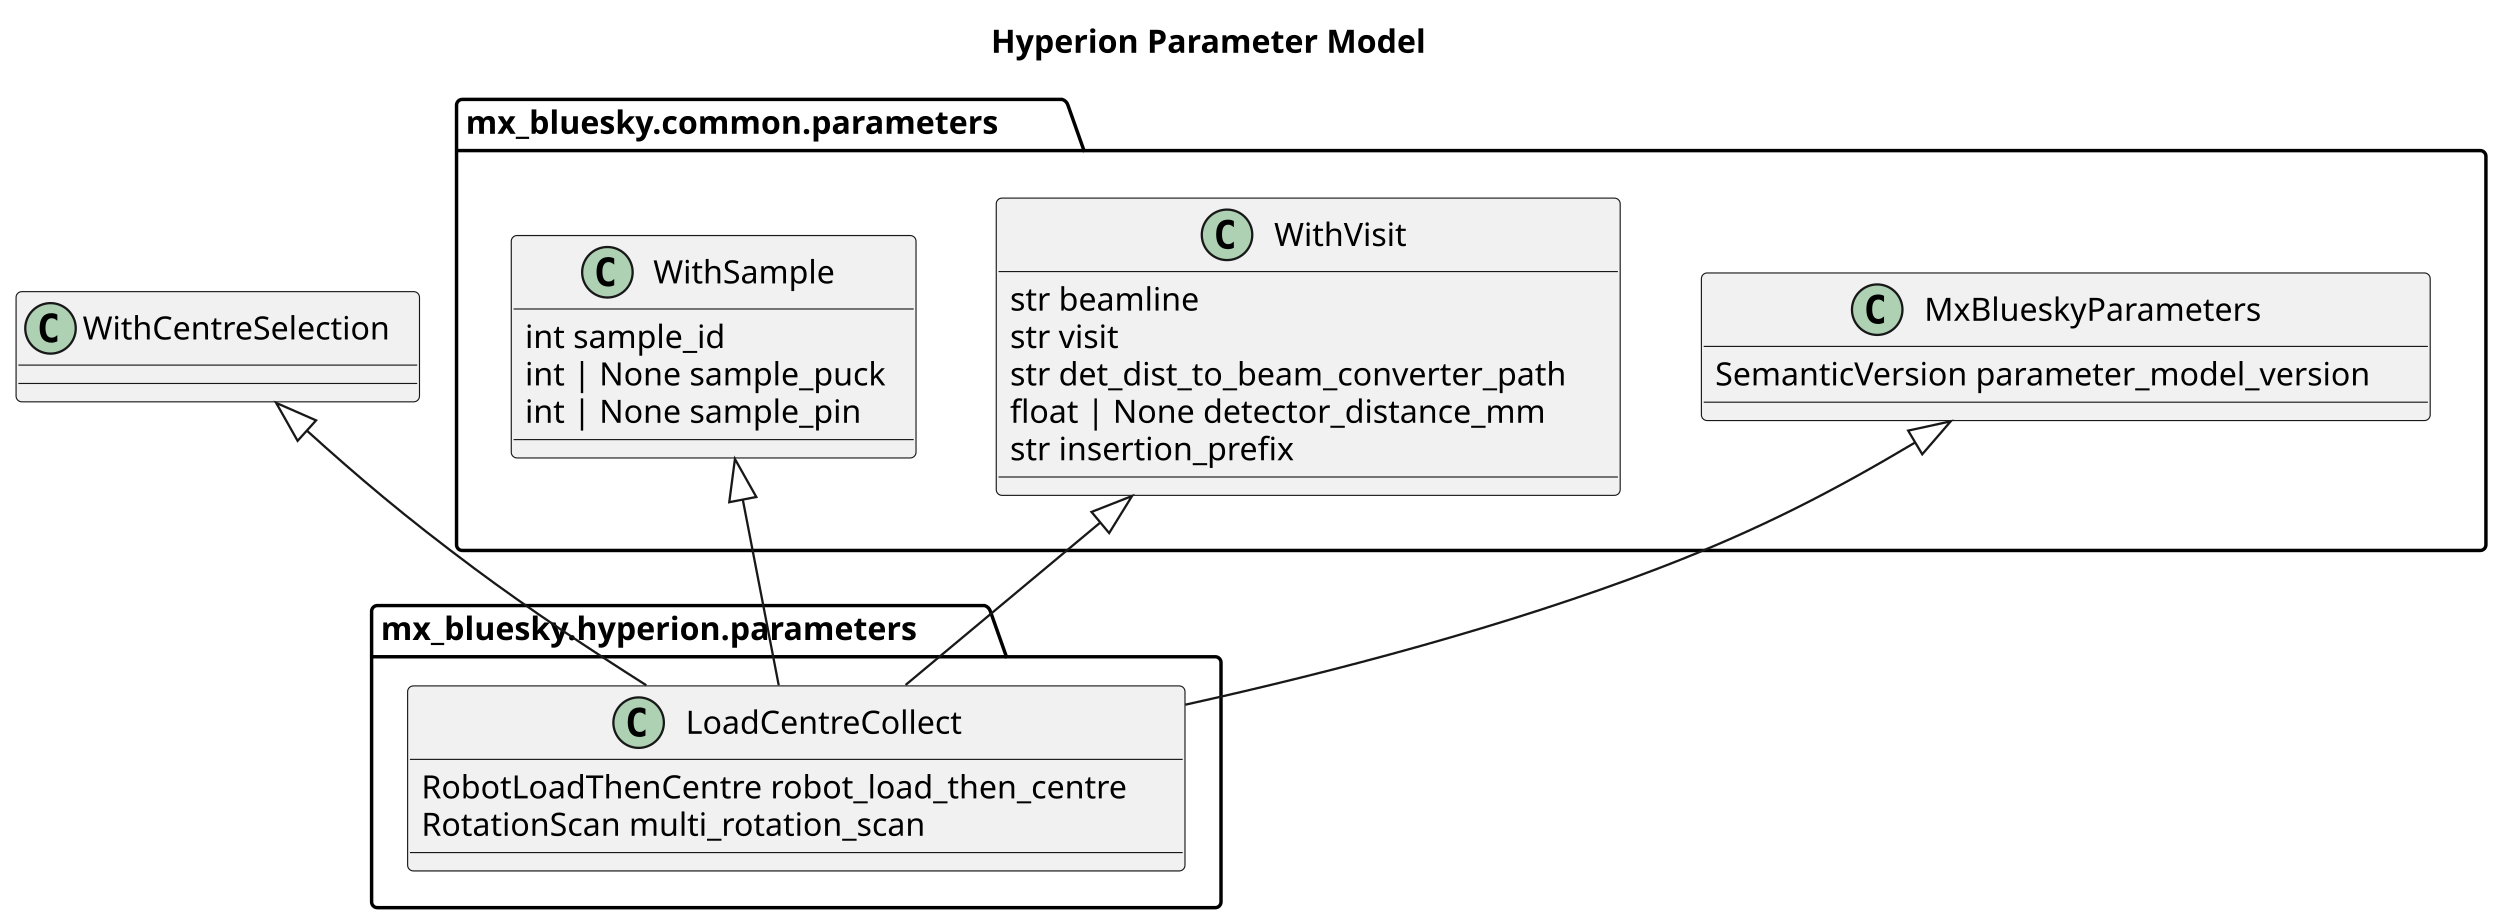
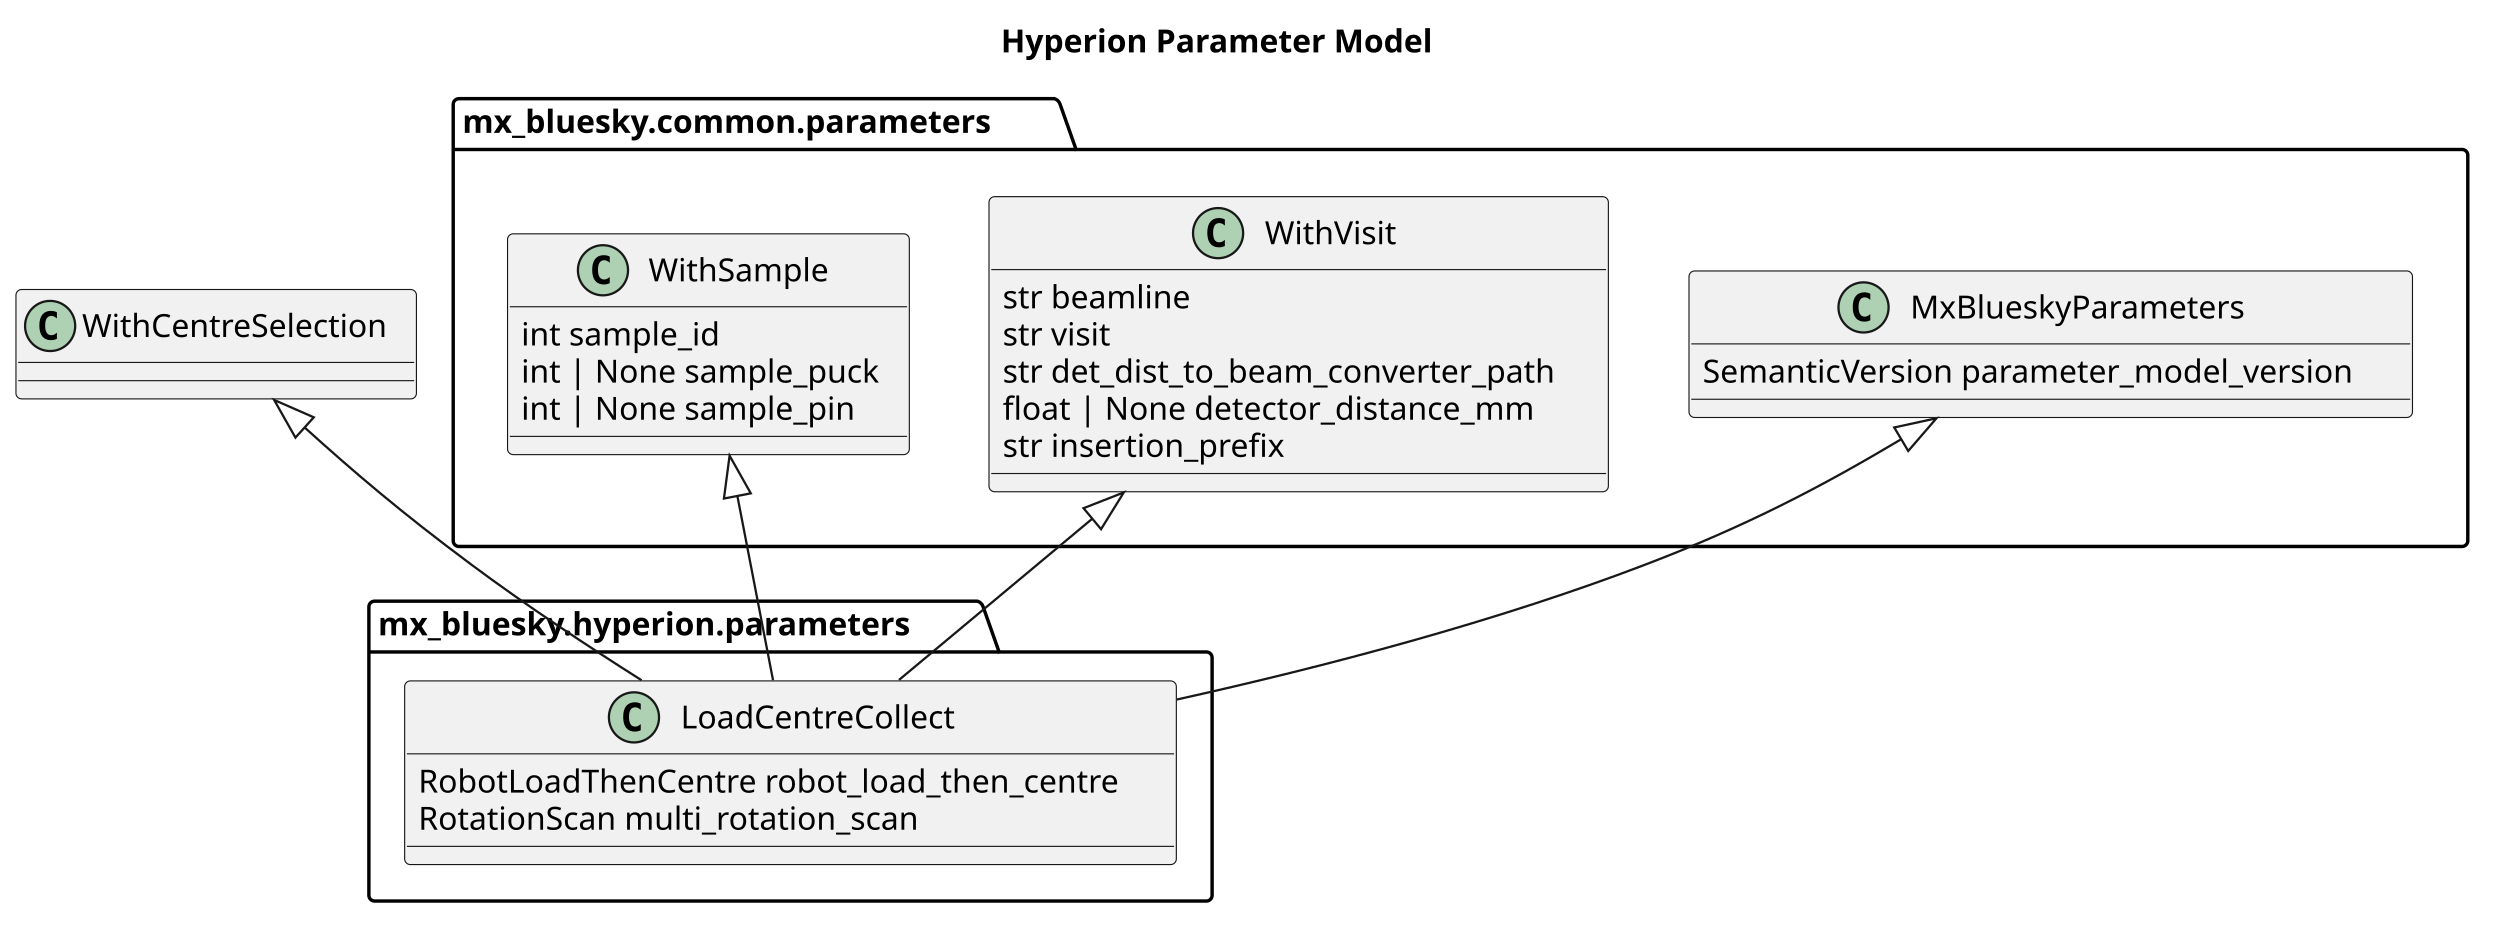
- <svg xmlns="http://www.w3.org/2000/svg" contentStyleType="text/css" data-diagram-type="CLASS" height="402px" preserveAspectRatio="none" style="width:1089px;height:402px;background:#FFFFFF;" version="1.1" viewBox="0 0 1089 402" width="1089px" zoomAndPan="magnify">
+ <svg xmlns="http://www.w3.org/2000/svg" contentStyleType="text/css" data-diagram-type="CLASS" height="410px" preserveAspectRatio="none" style="width:1097px;height:410px;background:#FFFFFF;" version="1.1" viewBox="0 0 1097 410" width="1097px" zoomAndPan="magnify">
  <defs />
  <g>
    <g class="title" data-source-line="3">
-       <text fill="#000000" font-family="sans-serif" font-size="14" font-weight="bold" lengthAdjust="spacing" textLength="212.495" x="431.687" y="22.995">Hyperion Parameter Model</text>
+       <text fill="#000000" font-family="sans-serif" font-size="14" font-weight="700" lengthAdjust="spacing" textLength="212.495" x="439.187" y="22.995">Hyperion Parameter Model</text>
    </g>
    <g class="cluster" data-qualified-name="mx_bluesky.common.parameters" data-source-line="6" id="ent0002">
      <path d="M201.37,43.297 L462.683,43.297 A3.75,3.75 0 0 1 465.183,45.797 L472.183,65.594 L1080.37,65.594 A2.5,2.5 0 0 1 1082.87,68.094 L1082.87,237.287 A2.5,2.5 0 0 1 1080.37,239.787 L201.37,239.787 A2.5,2.5 0 0 1 198.87,237.287 L198.87,45.797 A2.5,2.5 0 0 1 201.37,43.297" fill="none" style="stroke:#000000;stroke-width:1.5;" />
      <line style="stroke:#000000;stroke-width:1.5;" x1="198.87" x2="472.183" y1="65.594" y2="65.594" />
-       <text fill="#000000" font-family="sans-serif" font-size="14" font-weight="bold" lengthAdjust="spacing" textLength="260.312" x="202.87" y="58.292">mx_bluesky.common.parameters</text>
+       <text fill="#000000" font-family="sans-serif" font-size="14" font-weight="700" lengthAdjust="spacing" textLength="260.312" x="202.87" y="58.292">mx_bluesky.common.parameters</text>
    </g>
    <g class="cluster" data-qualified-name="mx_bluesky.hyperion.parameters" data-source-line="27" id="ent0006">
      <path d="M164.37,263.787 L428.902,263.787 A3.75,3.75 0 0 1 431.402,266.287 L438.402,286.084 L529.37,286.084 A2.5,2.5 0 0 1 531.87,288.584 L531.87,392.877 A2.5,2.5 0 0 1 529.37,395.377 L164.37,395.377 A2.5,2.5 0 0 1 161.87,392.877 L161.87,266.287 A2.5,2.5 0 0 1 164.37,263.787" fill="none" style="stroke:#000000;stroke-width:1.5;" />
      <line style="stroke:#000000;stroke-width:1.5;" x1="161.87" x2="438.402" y1="286.084" y2="286.084" />
-       <text fill="#000000" font-family="sans-serif" font-size="14" font-weight="bold" lengthAdjust="spacing" textLength="263.532" x="165.87" y="278.782">mx_bluesky.hyperion.parameters</text>
+       <text fill="#000000" font-family="sans-serif" font-size="14" font-weight="700" lengthAdjust="spacing" textLength="263.532" x="165.87" y="278.782">mx_bluesky.hyperion.parameters</text>
    </g>
    <g class="entity" data-qualified-name="mx_bluesky.common.parameters.WithSample" data-source-line="8" id="ent0003">
      <rect fill="#F1F1F1" height="96.891" rx="2.5" ry="2.5" style="stroke:#181818;stroke-width:0.5;" width="176.309" x="222.71" y="102.597" />
      <ellipse cx="264.584" cy="118.597" fill="#ADD1B2" rx="11" ry="11" style="stroke:#181818;stroke-width:1;" />
      <path d="M267.553,124.237 Q266.975,124.534 266.334,124.675 Q265.694,124.831 264.991,124.831 Q262.491,124.831 261.162,123.191 Q259.85,121.534 259.85,118.409 Q259.85,115.284 261.162,113.628 Q262.491,111.972 264.991,111.972 Q265.694,111.972 266.334,112.128 Q266.991,112.284 267.553,112.581 L267.553,115.3 Q266.928,114.722 266.334,114.456 Q265.741,114.175 265.116,114.175 Q263.772,114.175 263.084,115.253 Q262.397,116.316 262.397,118.409 Q262.397,120.503 263.084,121.581 Q263.772,122.644 265.116,122.644 Q265.741,122.644 266.334,122.378 Q266.928,122.097 267.553,121.519 L267.553,124.237 Z " fill="#000000" />
      <text fill="#000000" font-family="sans-serif" font-size="14" lengthAdjust="spacing" textLength="84.588" x="284.556" y="123.444">WithSample</text>
      <line style="stroke:#181818;stroke-width:0.5;" x1="223.71" x2="398.019" y1="134.597" y2="134.597" />
      <text fill="#000000" font-family="sans-serif" font-size="14" lengthAdjust="spacing" textLength="93.379" x="228.71" y="151.592">int sample_id</text>
      <text fill="#000000" font-family="sans-serif" font-size="14" lengthAdjust="spacing" textLength="164.309" x="228.71" y="167.889">int | None sample_puck</text>
      <text fill="#000000" font-family="sans-serif" font-size="14" lengthAdjust="spacing" textLength="152.394" x="228.71" y="184.186">int | None sample_pin</text>
      <line style="stroke:#181818;stroke-width:0.5;" x1="223.71" x2="398.019" y1="191.488" y2="191.488" />
    </g>
    <g class="entity" data-qualified-name="mx_bluesky.common.parameters.WithVisit" data-source-line="13" id="ent0004">
      <rect fill="#F1F1F1" height="129.484" rx="2.5" ry="2.5" style="stroke:#181818;stroke-width:0.5;" width="271.786" x="433.97" y="86.297" />
      <ellipse cx="534.496" cy="102.297" fill="#ADD1B2" rx="11" ry="11" style="stroke:#181818;stroke-width:1;" />
      <path d="M537.465,107.938 Q536.886,108.234 536.246,108.375 Q535.605,108.531 534.902,108.531 Q532.402,108.531 531.074,106.891 Q529.761,105.234 529.761,102.109 Q529.761,98.984 531.074,97.328 Q532.402,95.672 534.902,95.672 Q535.605,95.672 536.246,95.828 Q536.902,95.984 537.465,96.281 L537.465,99 Q536.84,98.422 536.246,98.156 Q535.652,97.875 535.027,97.875 Q533.683,97.875 532.996,98.953 Q532.308,100.016 532.308,102.109 Q532.308,104.203 532.996,105.281 Q533.683,106.344 535.027,106.344 Q535.652,106.344 536.246,106.078 Q536.84,105.797 537.465,105.219 L537.465,107.938 Z " fill="#000000" />
      <text fill="#000000" font-family="sans-serif" font-size="14" lengthAdjust="spacing" textLength="62.234" x="554.996" y="107.144">WithVisit</text>
      <line style="stroke:#181818;stroke-width:0.5;" x1="434.97" x2="704.756" y1="118.297" y2="118.297" />
      <text fill="#000000" font-family="sans-serif" font-size="14" lengthAdjust="spacing" textLength="87.972" x="439.97" y="135.292">str beamline</text>
      <text fill="#000000" font-family="sans-serif" font-size="14" lengthAdjust="spacing" textLength="51.837" x="439.97" y="151.589">str visit</text>
      <text fill="#000000" font-family="sans-serif" font-size="14" lengthAdjust="spacing" textLength="259.786" x="439.97" y="167.886">str det_dist_to_beam_converter_path</text>
      <text fill="#000000" font-family="sans-serif" font-size="14" lengthAdjust="spacing" textLength="245.752" x="439.97" y="184.183">float | None detector_distance_mm</text>
      <text fill="#000000" font-family="sans-serif" font-size="14" lengthAdjust="spacing" textLength="131.592" x="439.97" y="200.48">str insertion_prefix</text>
      <line style="stroke:#181818;stroke-width:0.5;" x1="434.97" x2="704.756" y1="207.781" y2="207.781" />
    </g>
    <g class="entity" data-qualified-name="mx_bluesky.common.parameters.MxBlueskyParameters" data-source-line="22" id="ent0005">
      <rect fill="#F1F1F1" height="64.297" rx="2.5" ry="2.5" style="stroke:#181818;stroke-width:0.5;" width="317.464" x="741.13" y="118.897" />
      <ellipse cx="817.716" cy="134.897" fill="#ADD1B2" rx="11" ry="11" style="stroke:#181818;stroke-width:1;" />
      <path d="M820.685,140.537 Q820.107,140.834 819.466,140.975 Q818.826,141.131 818.123,141.131 Q815.623,141.131 814.295,139.491 Q812.982,137.834 812.982,134.709 Q812.982,131.584 814.295,129.928 Q815.623,128.272 818.123,128.272 Q818.826,128.272 819.466,128.428 Q820.123,128.584 820.685,128.881 L820.685,131.6 Q820.06,131.022 819.466,130.756 Q818.873,130.475 818.248,130.475 Q816.904,130.475 816.216,131.553 Q815.529,132.616 815.529,134.709 Q815.529,136.803 816.216,137.881 Q816.904,138.944 818.248,138.944 Q818.873,138.944 819.466,138.678 Q820.06,138.397 820.685,137.819 L820.685,140.537 Z " fill="#000000" />
      <text fill="#000000" font-family="sans-serif" font-size="14" lengthAdjust="spacing" textLength="155.791" x="838.216" y="139.744">MxBlueskyParameters</text>
      <line style="stroke:#181818;stroke-width:0.5;" x1="742.13" x2="1057.594" y1="150.897" y2="150.897" />
      <text fill="#000000" font-family="sans-serif" font-size="14" lengthAdjust="spacing" textLength="305.464" x="747.13" y="167.892">SemanticVersion parameter_model_version</text>
      <line style="stroke:#181818;stroke-width:0.5;" x1="742.13" x2="1057.594" y1="175.194" y2="175.194" />
    </g>
    <g class="entity" data-qualified-name="mx_bluesky.hyperion.parameters.LoadCentreCollect" data-source-line="28" id="ent0007">
      <rect fill="#F1F1F1" height="80.594" rx="2.5" ry="2.5" style="stroke:#181818;stroke-width:0.5;" width="338.621" x="177.56" y="298.787" />
      <ellipse cx="278.185" cy="314.787" fill="#ADD1B2" rx="11" ry="11" style="stroke:#181818;stroke-width:1;" />
      <path d="M281.154,320.428 Q280.576,320.724 279.935,320.865 Q279.294,321.021 278.591,321.021 Q276.091,321.021 274.763,319.381 Q273.451,317.724 273.451,314.599 Q273.451,311.474 274.763,309.818 Q276.091,308.162 278.591,308.162 Q279.294,308.162 279.935,308.318 Q280.591,308.474 281.154,308.771 L281.154,311.49 Q280.529,310.912 279.935,310.646 Q279.341,310.365 278.716,310.365 Q277.373,310.365 276.685,311.443 Q275.998,312.506 275.998,314.599 Q275.998,316.693 276.685,317.771 Q277.373,318.834 278.716,318.834 Q279.341,318.834 279.935,318.568 Q280.529,318.287 281.154,317.709 L281.154,320.428 Z " fill="#000000" />
      <text fill="#000000" font-family="sans-serif" font-size="14" lengthAdjust="spacing" textLength="128.871" x="298.685" y="319.634">LoadCentreCollect</text>
      <line style="stroke:#181818;stroke-width:0.5;" x1="178.56" x2="515.181" y1="330.787" y2="330.787" />
      <text fill="#000000" font-family="sans-serif" font-size="14" lengthAdjust="spacing" textLength="326.621" x="183.56" y="347.782">RobotLoadThenCentre robot_load_then_centre</text>
      <text fill="#000000" font-family="sans-serif" font-size="14" lengthAdjust="spacing" textLength="235.095" x="183.56" y="364.079">RotationScan multi_rotation_scan</text>
      <line style="stroke:#181818;stroke-width:0.5;" x1="178.56" x2="515.181" y1="371.381" y2="371.381" />
    </g>
    <g class="entity" data-qualified-name="WithCentreSelection" data-source-line="36" id="ent0011">
      <rect fill="#F1F1F1" height="48" rx="2.5" ry="2.5" style="stroke:#181818;stroke-width:0.5;" width="175.732" x="7" y="127.037" />
      <ellipse cx="22" cy="143.037" fill="#ADD1B2" rx="11" ry="11" style="stroke:#181818;stroke-width:1;" />
      <path d="M24.969,148.678 Q24.391,148.974 23.75,149.115 Q23.109,149.271 22.406,149.271 Q19.906,149.271 18.578,147.631 Q17.266,145.974 17.266,142.849 Q17.266,139.724 18.578,138.068 Q19.906,136.412 22.406,136.412 Q23.109,136.412 23.75,136.568 Q24.406,136.724 24.969,137.021 L24.969,139.74 Q24.344,139.162 23.75,138.896 Q23.156,138.615 22.531,138.615 Q21.188,138.615 20.5,139.693 Q19.812,140.756 19.812,142.849 Q19.812,144.943 20.5,146.021 Q21.188,147.084 22.531,147.084 Q23.156,147.084 23.75,146.818 Q24.344,146.537 24.969,145.959 L24.969,148.678 Z " fill="#000000" />
      <text fill="#000000" font-family="sans-serif" font-size="14" lengthAdjust="spacing" textLength="143.732" x="36" y="147.884">WithCentreSelection</text>
      <line style="stroke:#181818;stroke-width:0.5;" x1="8" x2="181.732" y1="159.037" y2="159.037" />
      <line style="stroke:#181818;stroke-width:0.5;" x1="8" x2="181.732" y1="167.037" y2="167.037" />
    </g>
    <g class="link" data-entity-1="ent0005" data-entity-2="ent0007" data-link-type="extension" data-source-line="33" id="lnk8">
      <path codeLine="33" d="M834.261,192.731 C799.471,213.431 766.94,230.567 721.87,247.787 C656.34,272.817 581.65,292.477 516.27,306.977" fill="none" id="MxBlueskyParameters-backto-LoadCentreCollect" style="stroke:#181818;stroke-width:1;" />
      <polygon fill="none" points="849.73,183.527,831.193,187.575,837.329,197.887,849.73,183.527" style="stroke:#181818;stroke-width:1;" />
    </g>
    <g class="link" data-entity-1="ent0004" data-entity-2="ent0007" data-link-type="extension" data-source-line="34" id="lnk9">
      <path codeLine="34" d="M479.3,227.6 C446.55,254.93 423.16,274.427 394.47,298.367" fill="none" id="WithVisit-backto-LoadCentreCollect" style="stroke:#181818;stroke-width:1;" />
      <polygon fill="none" points="493.12,216.067,475.456,222.993,483.144,232.206,493.12,216.067" style="stroke:#181818;stroke-width:1;" />
    </g>
    <g class="link" data-entity-1="ent0003" data-entity-2="ent0007" data-link-type="extension" data-source-line="35" id="lnk10">
      <path codeLine="35" d="M323.555,217.62 C329.466,248.2 333.63,269.677 339.21,298.487" fill="none" id="WithSample-backto-LoadCentreCollect" style="stroke:#181818;stroke-width:1;" />
      <polygon fill="none" points="320.14,199.947,317.665,218.758,329.447,216.481,320.14,199.947" style="stroke:#181818;stroke-width:1;" />
    </g>
    <g class="link" data-entity-1="ent0011" data-entity-2="ent0007" data-link-type="extension" data-source-line="36" id="lnk12">
      <path codeLine="36" d="M133.659,187.571 C155.849,207.611 175.89,224.717 206.87,247.787 C230.53,265.407 257.56,283.317 281.52,298.497" fill="none" id="WithCentreSelection-backto-LoadCentreCollect" style="stroke:#181818;stroke-width:1;" />
      <polygon fill="none" points="120.3,175.507,129.637,192.024,137.68,183.118,120.3,175.507" style="stroke:#181818;stroke-width:1;" />
    </g>
  </g>
</svg>
